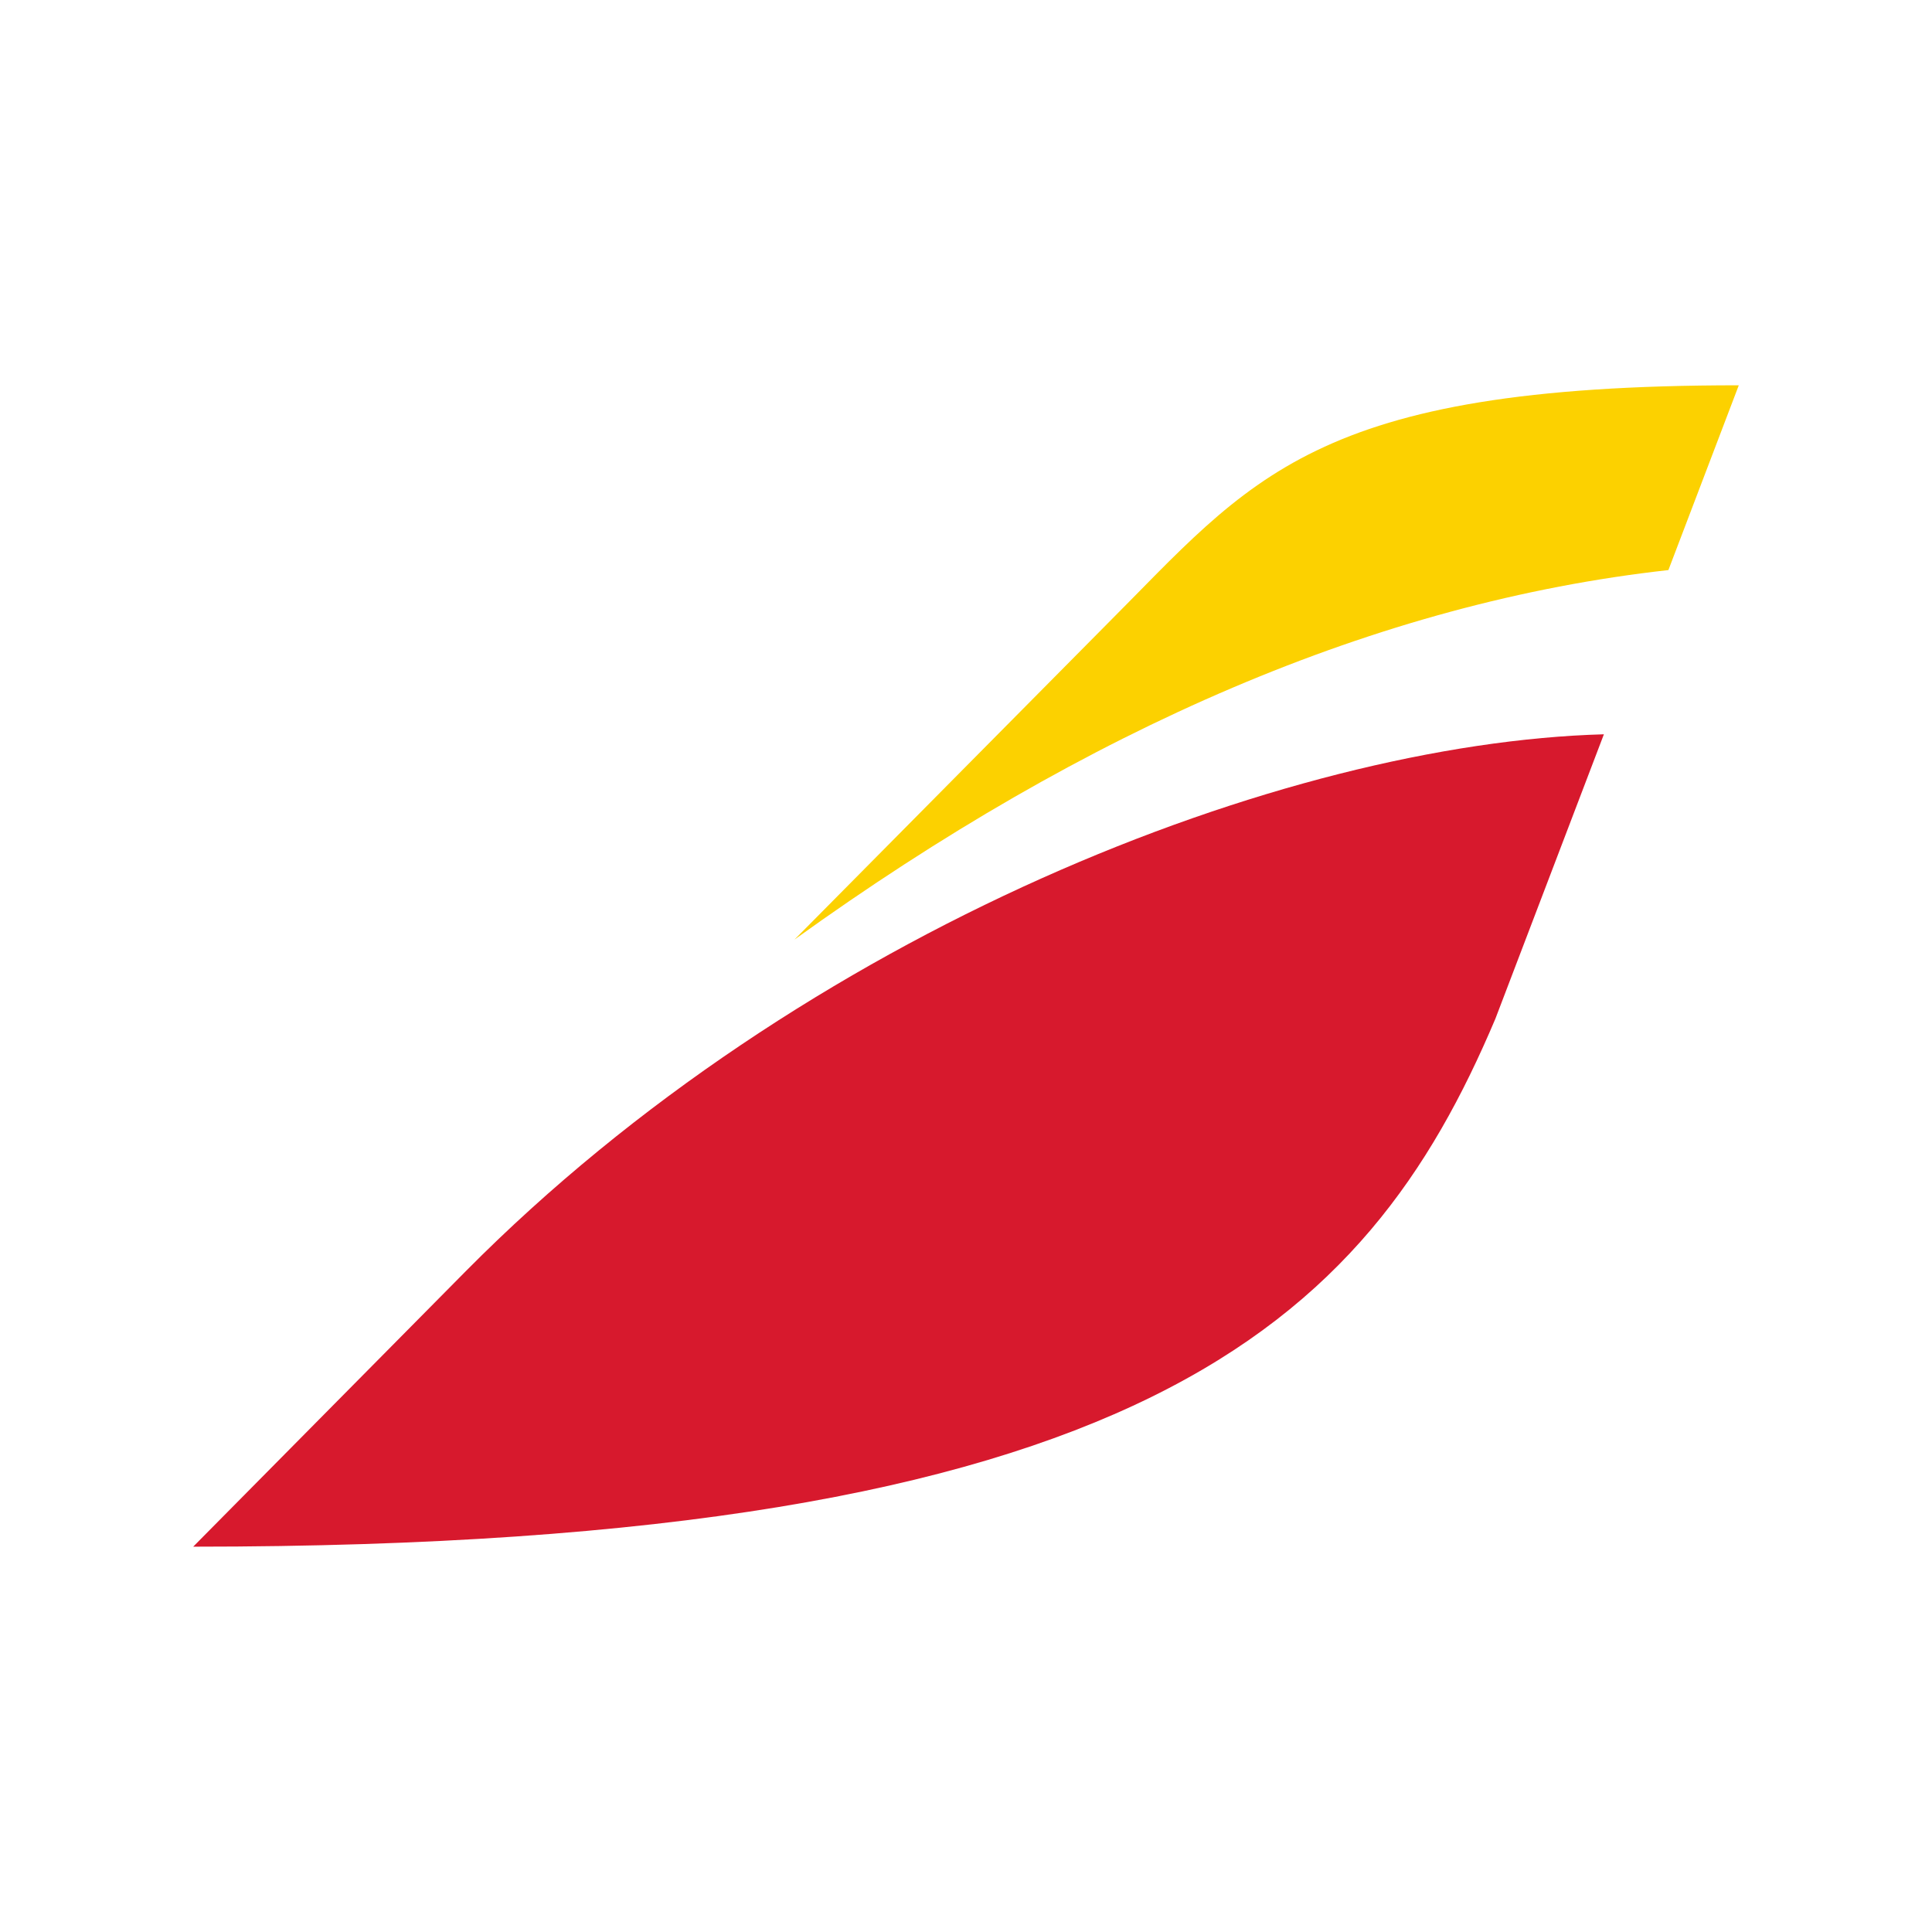
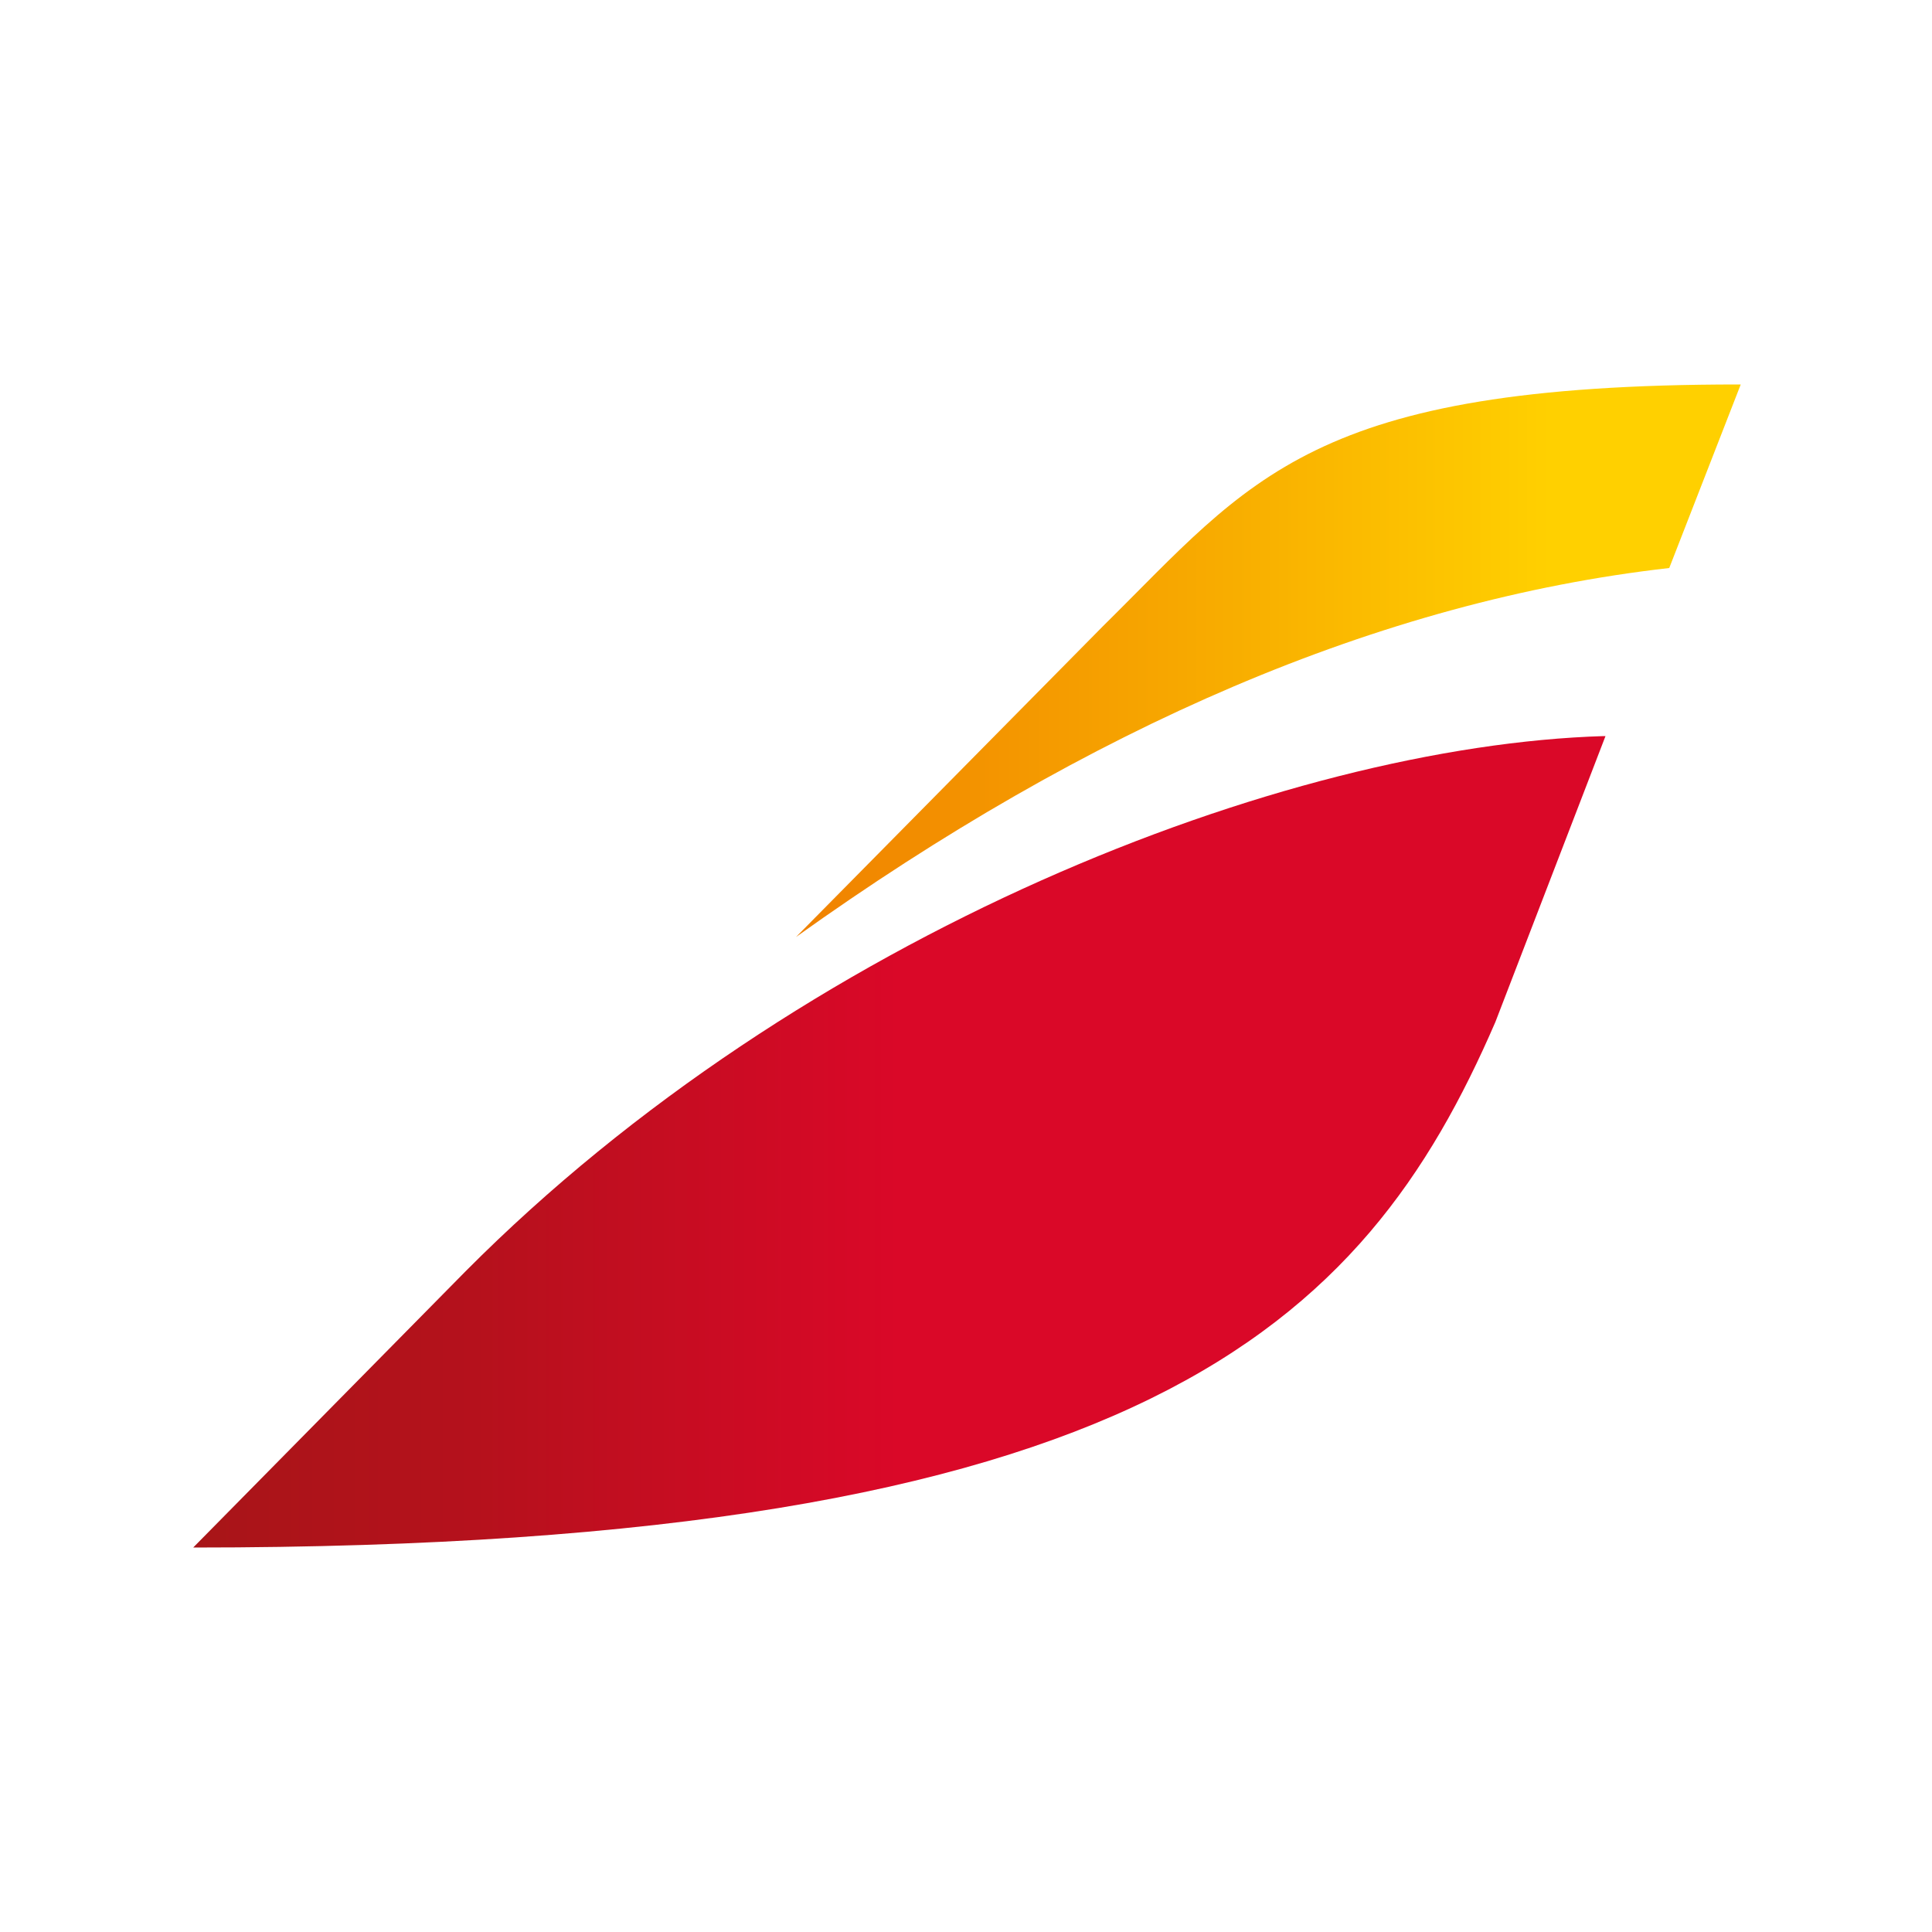
- <svg xmlns="http://www.w3.org/2000/svg" version="1.1" viewBox="0 0 100 100">
-   <path d="m24.118 65.787c17.457-17.609 42.353-27.324 58.899-27.78l-5.617 14.725c-6.679 15.787-18.368 27.324-67.4 27.324l14.118-14.269" fill="#d7192d" />
-   <path d="m41.271 48.482 15.939-16.091c7.59-7.59 10.626-12.448 32.789-12.448l-3.643 9.564c-15.028 1.67-30.057 8.197-45.237 19.127" fill="#fcd100" />
+ <svg xmlns="http://www.w3.org/2000/svg" id="_图层_1" data-name="图层_1" version="1.1" viewBox="0 0 100 100">
+   <defs>
+     <style>
+       .st0 {
+         fill: url(#_未命名的渐变_2);
+       }
+ 
+       .st1 {
+         fill: url(#_未命名的渐变_3);
+       }
+     </style>
+     <linearGradient id="_未命名的渐变_2" data-name="未命名的渐变 2" x1="10" y1="59.1" x2="83" y2="59.1" gradientUnits="userSpaceOnUse">
+       <stop offset="0" stop-color="#a81518" />
+       <stop offset=".2" stop-color="#b5111c" />
+       <stop offset=".5" stop-color="#da0828" />
+       <stop offset="1" stop-color="#da0828" />
+     </linearGradient>
+     <linearGradient id="_未命名的渐变_3" data-name="未命名的渐变 3" x1="41.2" y1="34.2" x2="90" y2="34.2" gradientUnits="userSpaceOnUse">
+       <stop offset="0" stop-color="#f08100" />
+       <stop offset=".4" stop-color="#f7a700" />
+       <stop offset=".8" stop-color="#ffd000" />
+       <stop offset="1" stop-color="#ffd000" />
+     </linearGradient>
+   </defs>
+   <path class="st0" d="M83,38.1c-16.5.5-41.5,10.2-58.9,27.7l-14.1,14.3h0c49.1,0,60.6-11.5,67.4-27.2l5.7-14.8h0Z" />
+   <path class="st1" d="M90,19.9c-22.2,0-25.2,4.9-32.9,12.5l-15.9,16.1c15.1-10.8,30.2-17.4,45.2-19.1l3.7-9.5Z" />
</svg>
